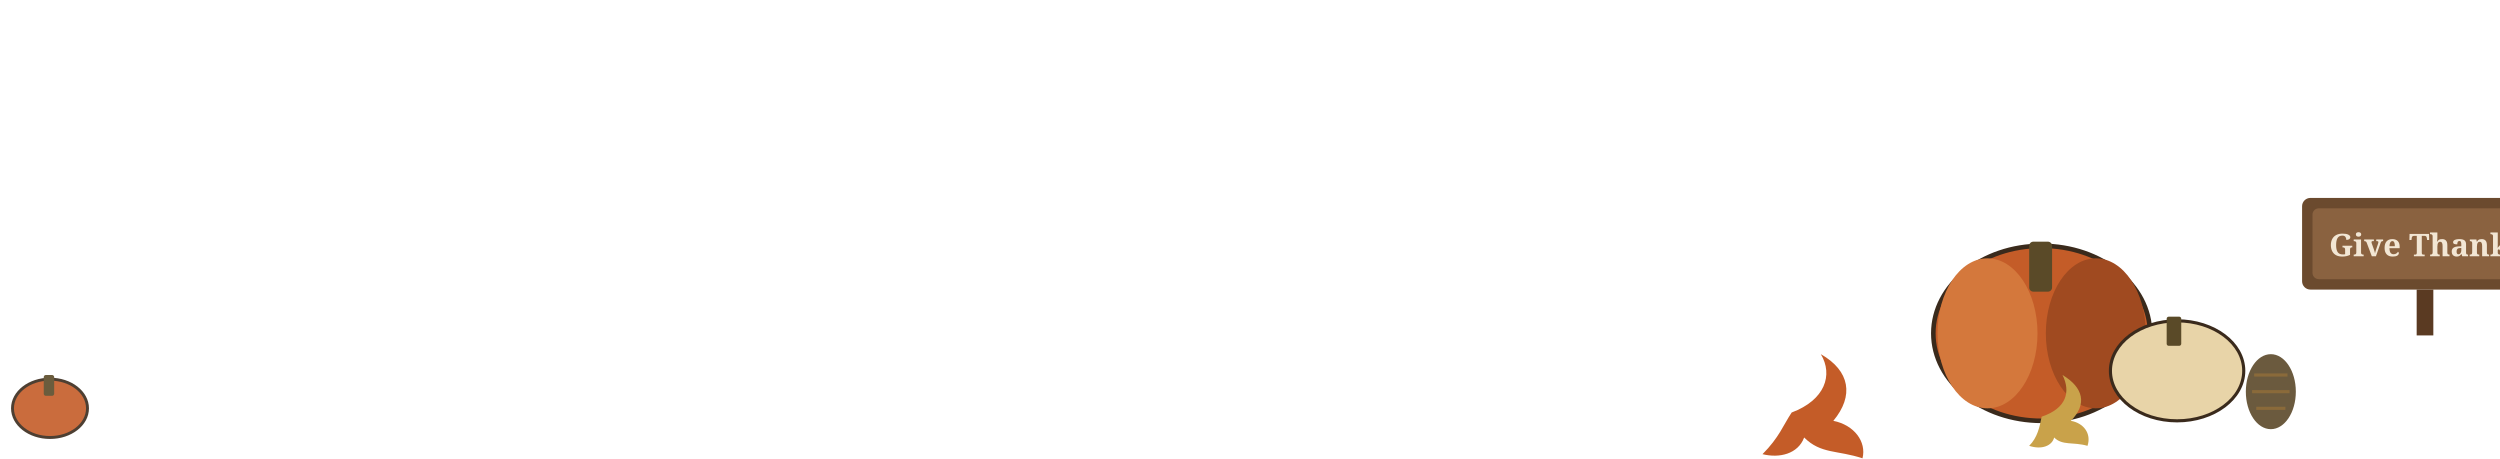
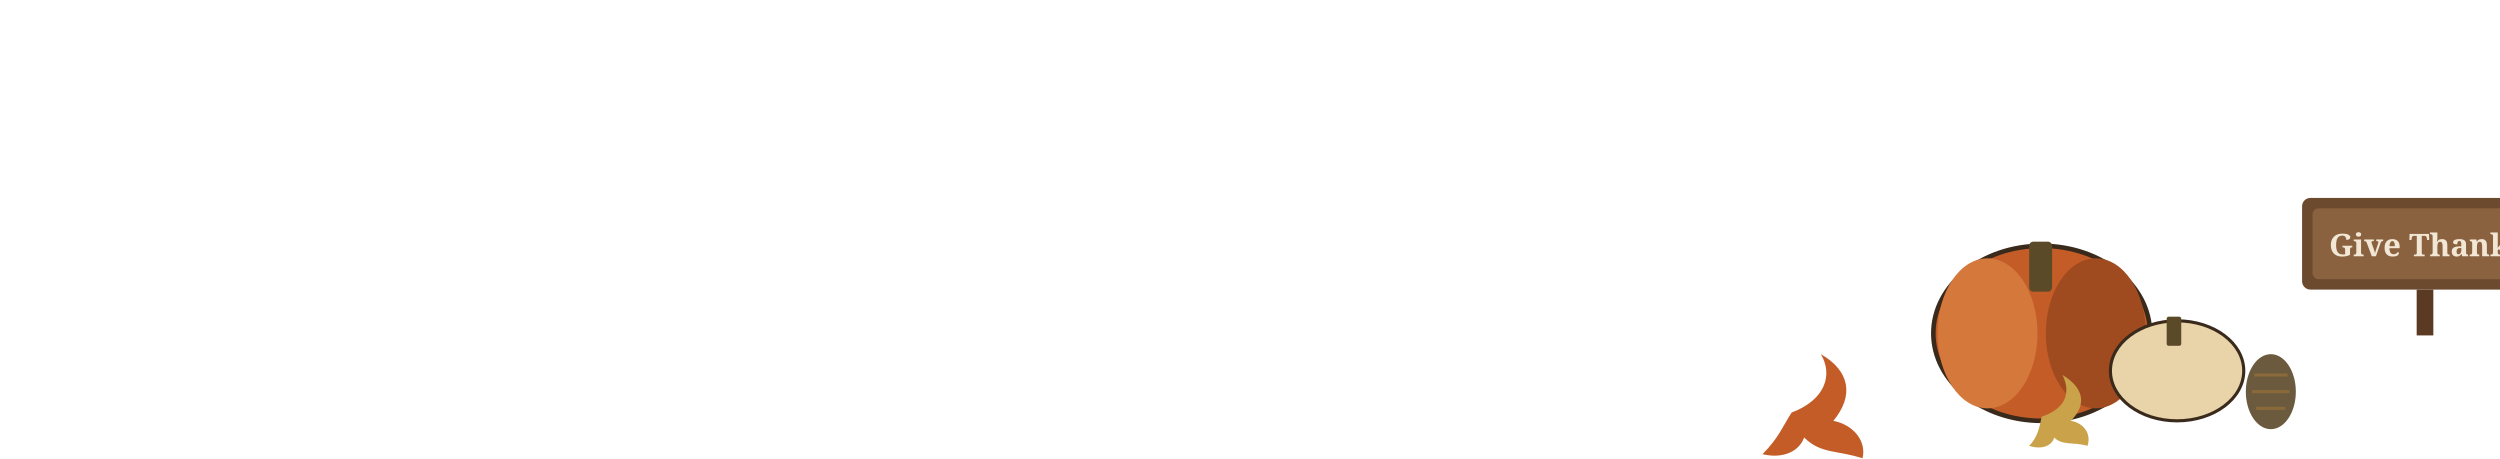
<svg xmlns="http://www.w3.org/2000/svg" viewBox="0 0 1200 220" fill="none" aria-hidden="true">
-   <g transform="translate(4,170)" opacity="0.9">
-     <ellipse cx="20" cy="26" rx="18" ry="14" fill="#c45c28" stroke="#3a2a1c" stroke-width="1.4" />
-     <rect x="17" y="10" width="5" height="10" rx="1" fill="#5a4a28" />
-   </g>
  <g transform="translate(900,100)">
    <ellipse cx="80" cy="60" rx="52" ry="42" fill="#c45c28" stroke="#3a2a1c" stroke-width="2.2" />
    <ellipse cx="54" cy="60" rx="24" ry="36" fill="#d4783c" />
    <ellipse cx="106" cy="60" rx="24" ry="36" fill="#a04a20" />
    <rect x="74" y="16" width="11" height="24" rx="2" fill="#5a4a28" />
    <ellipse cx="145" cy="78" rx="32" ry="24" fill="#e8d4a8" stroke="#3a2a1c" stroke-width="1.5" />
    <rect x="140" y="52" width="7" height="14" rx="1" fill="#5a4a28" />
    <ellipse cx="190" cy="88" rx="12" ry="18" fill="#6b5a3e" />
    <path stroke="#8a6a3a" stroke-width="1.5" d="M182 80h16M181 88h18M183 96h14" />
    <g transform="translate(55,-5)">
      <rect x="150" y="0" width="120" height="44" rx="4" fill="#6b4a2e" />
      <rect x="155" y="5" width="110" height="34" rx="3" fill="#8a6240" />
      <text x="210" y="28" text-anchor="middle" fill="#f2e6d4" font-family="Georgia, serif" font-size="15" font-weight="600">Give Thanks</text>
      <rect x="205" y="44" width="8" height="22" fill="#5a3a22" />
    </g>
  </g>
  <path fill="#c45c28" d="M860 198c16-6 20-18 14-28 14 8 16 20 6 32 10 2 16 10 14 18-12-4-20-2-28-10-3 8-12 10-20 8 8-8 10-14 14-20z" />
  <path fill="#c9a24a" d="M980 200c12-4 14-12 10-20 10 6 12 14 4 22 6 1 10 6 8 12-7-2-12 0-16-4-1 4-6 6-12 4 4-4 5-9 6-14z" />
</svg>
